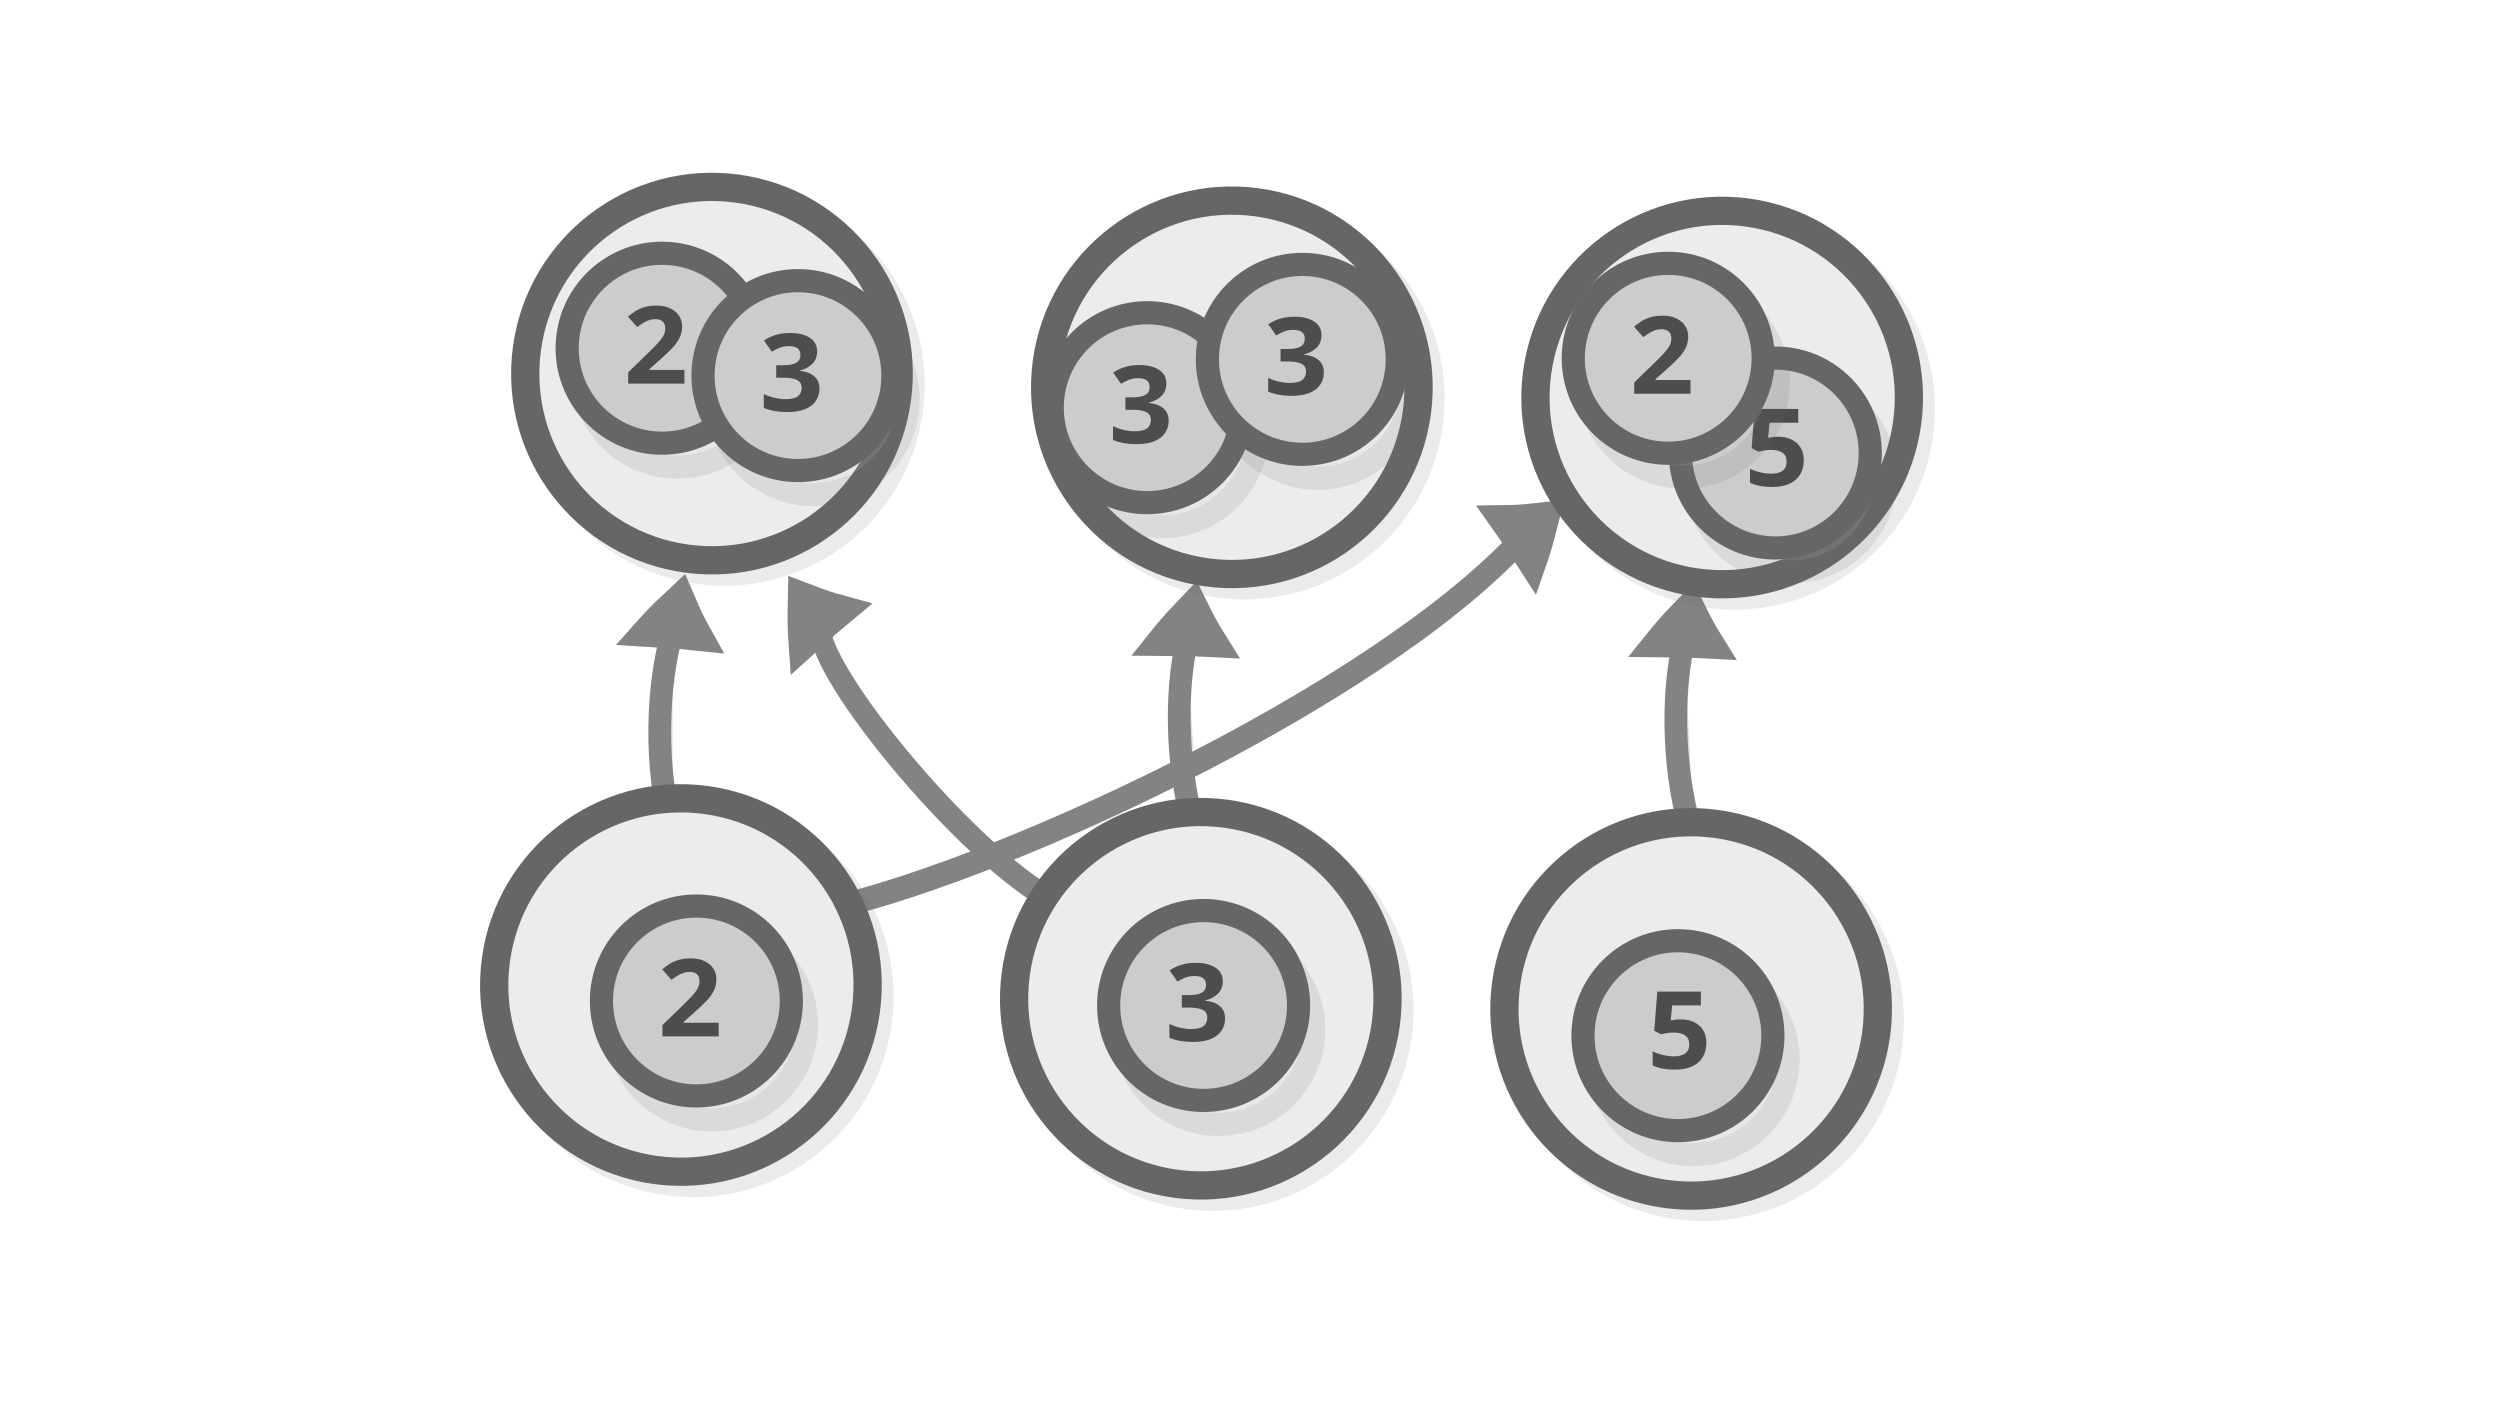
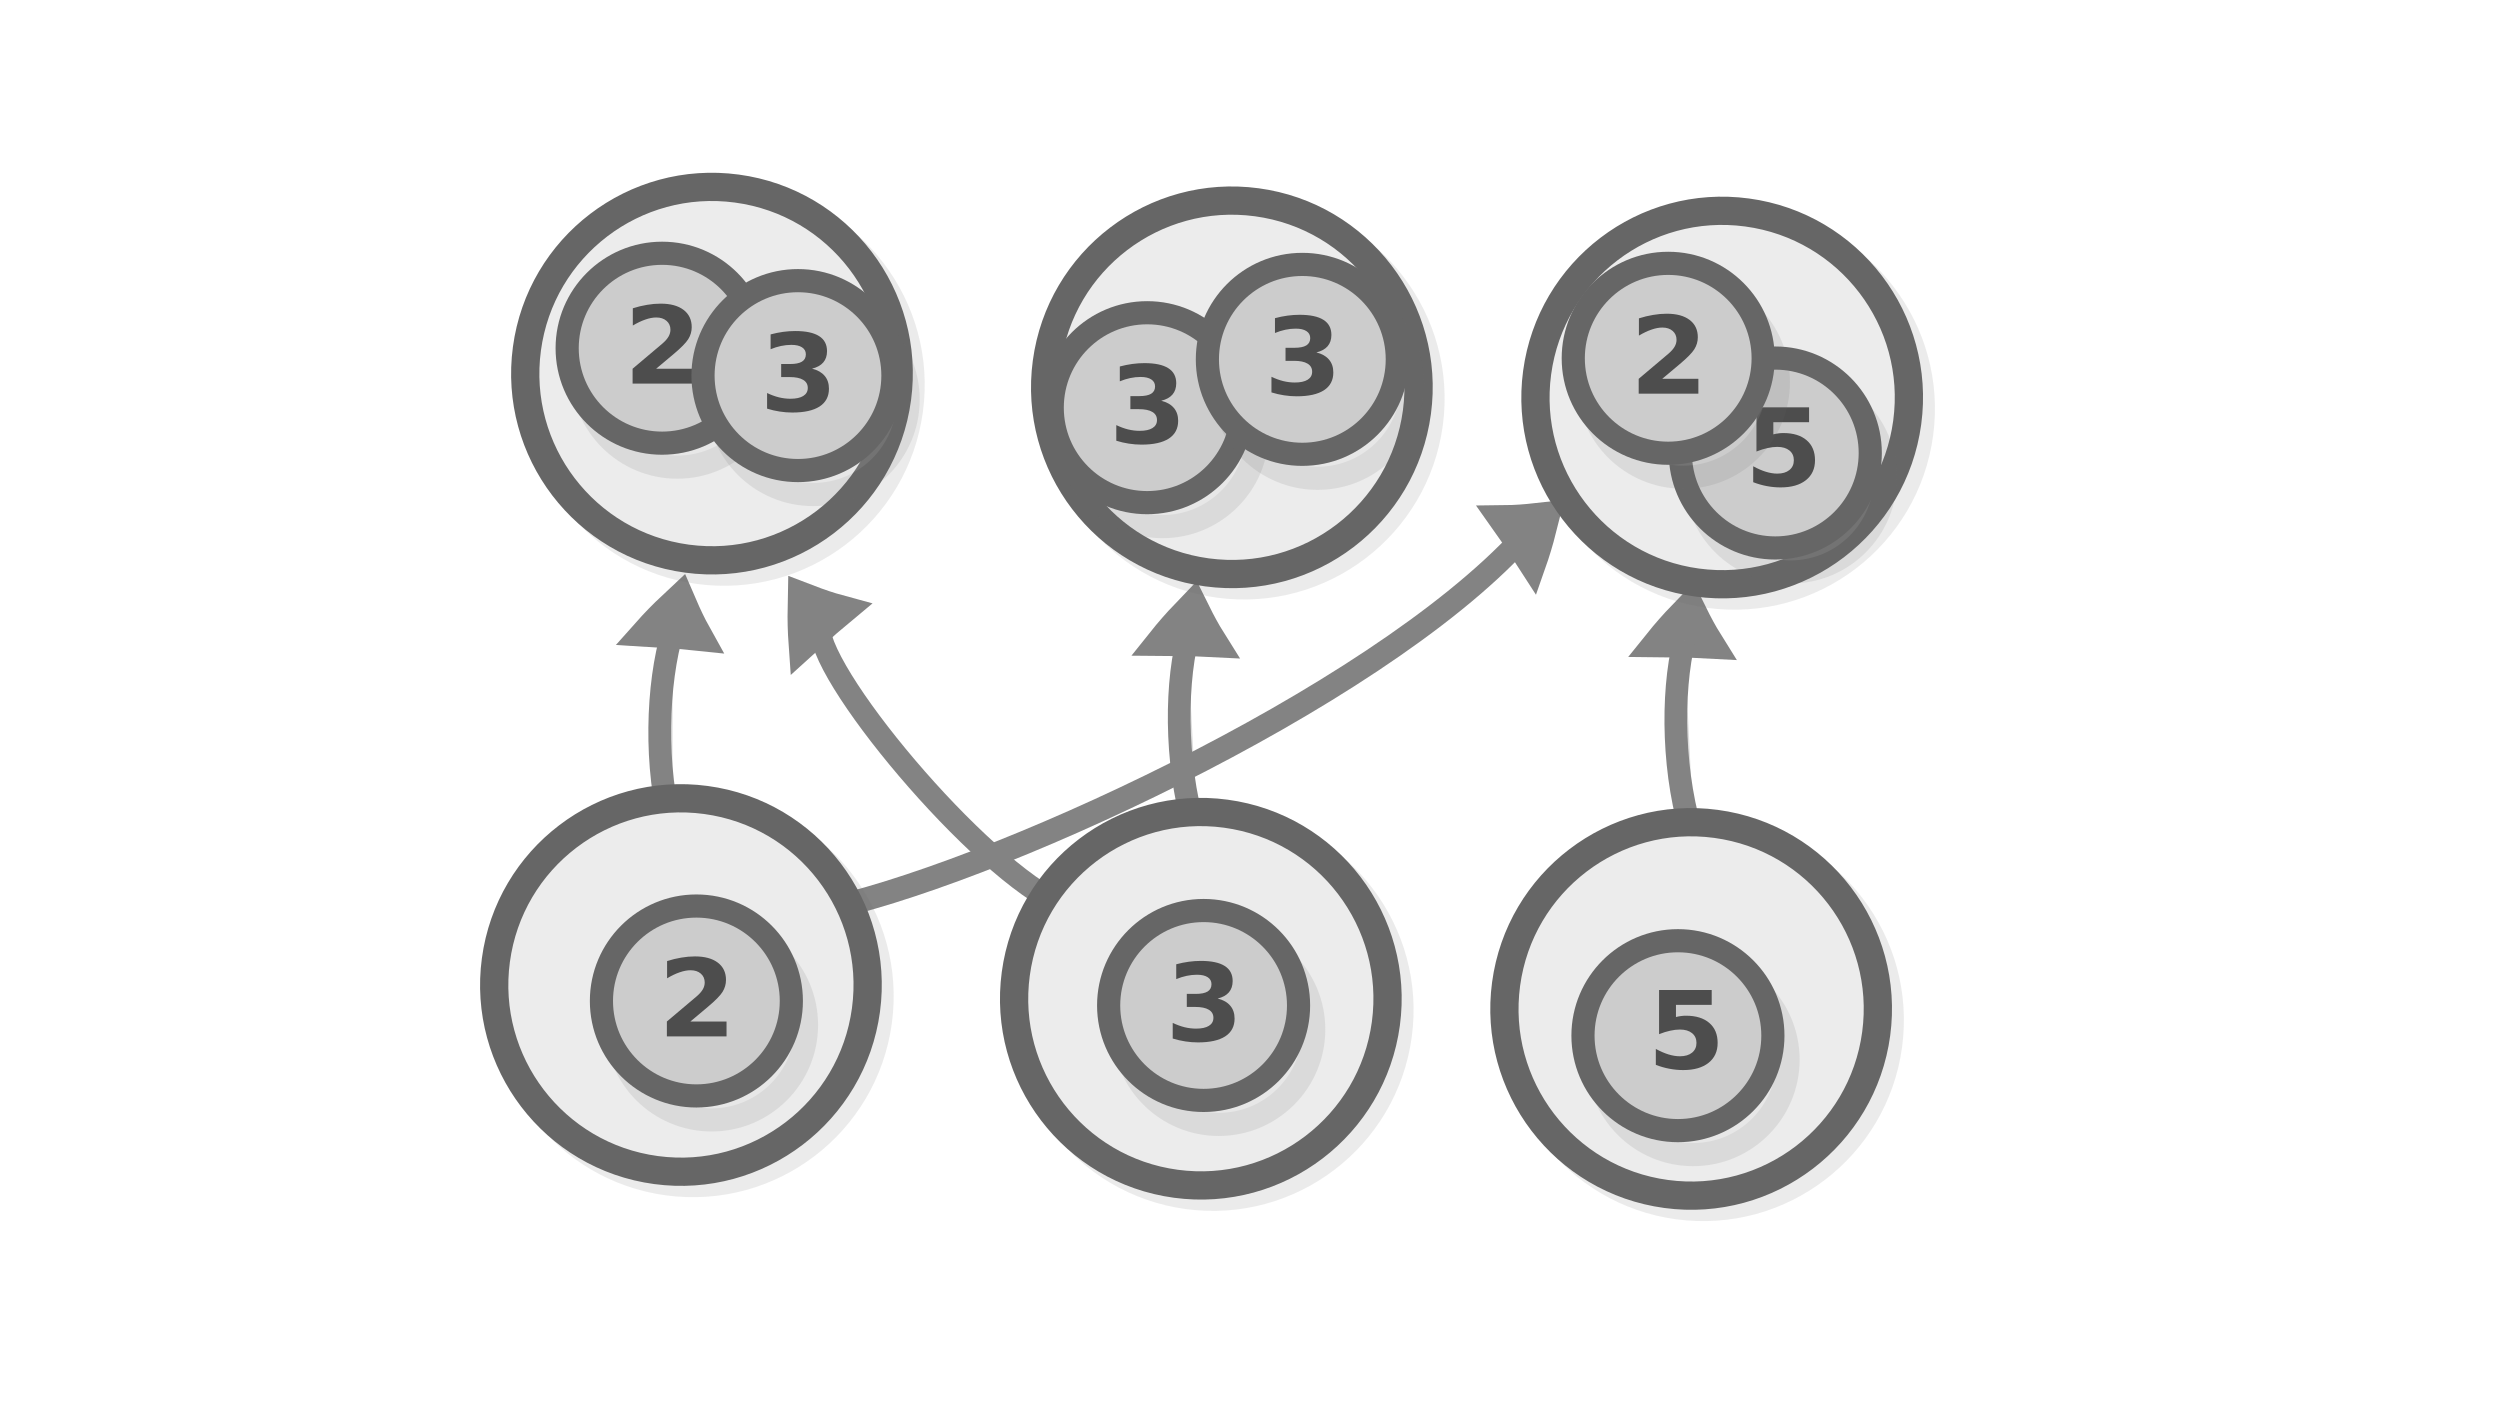
<svg xmlns="http://www.w3.org/2000/svg" viewBox="0 0 595.3 340" version="1.1" id="svg3397" width="595.3" height="340">
  <defs id="defs3401" />
  <g style="display:inline;fill:#dddddd;stroke:#838383;stroke-width:6.389;stroke-miterlimit:10" id="g1482-7-0" transform="matrix(0.01616228,-0.4452748,0.6227858,-0.0088893,15.36988,287.1007)">
    <path style="stroke-width:35.526" id="path1478-7-9" transform="matrix(0.4768,-0.02932,0.03214,0.42867,147.58,197.367)" d="m 315.1,101.79 c 10.682,-4.135 21.77,-7.738 33.127,-11.074 -8.518,-8.139 -17.577,-16.01 -27.178,-23.616 -2.04,12.119 -3.103,21.663 -5.949,34.69 z" />
    <path style="stroke-width:10.649;paint-order:markers fill stroke" id="path1480-1-3" transform="matrix(0.89574,0,0,0.81736,18.384,154.236)" d="m 197.036,89.49 c 39.237,-9.724 89.303,-9.828 120.462,-3.317" />
  </g>
  <g style="display:inline;fill:#dddddd;stroke:#838383;stroke-width:6.389;stroke-miterlimit:10" id="g1482-7-0-7-39" transform="matrix(-0.00741837,-0.4455062,0.6214433,-0.04182639,145.3808,296.405)">
    <path style="stroke-width:35.526" id="path1478-7-9-4-0" transform="matrix(0.4768,-0.02932,0.03214,0.42867,147.58,197.367)" d="m 315.1,101.79 c 10.682,-4.135 21.77,-7.738 33.127,-11.074 -8.518,-8.139 -17.577,-16.01 -27.178,-23.616 -2.04,12.119 -3.103,21.663 -5.949,34.69 z" />
    <path style="stroke-width:10.649;paint-order:markers fill stroke" id="path1480-1-3-3-5" transform="matrix(0.89574,0,0,0.81736,18.384,154.236)" d="m 197.036,89.49 c 39.237,-9.724 89.303,-9.828 120.462,-3.317" />
  </g>
  <g style="display:inline;fill:#dddddd;stroke:#838383;stroke-width:6.389;stroke-miterlimit:10" id="g1482-7-0-5" transform="matrix(-0.00621262,-0.4455247,0.6215542,-0.04014434,263.2962,296.3682)">
    <path style="stroke-width:35.526" id="path1478-7-9-6" transform="matrix(0.4768,-0.02932,0.03214,0.42867,147.58,197.367)" d="m 315.1,101.79 c 10.682,-4.135 21.77,-7.738 33.127,-11.074 -8.518,-8.139 -17.577,-16.01 -27.178,-23.616 -2.04,12.119 -3.103,21.663 -5.949,34.69 z" />
    <path style="stroke-width:10.649;paint-order:markers fill stroke" id="path1480-1-3-1" transform="matrix(0.89574,0,0,0.81736,18.384,154.236)" d="m 197.036,89.49 c 39.237,-9.724 89.303,-9.828 120.462,-3.317" />
  </g>
  <g style="display:inline;fill:#dddddd;stroke:#838383;stroke-width:6.389;stroke-miterlimit:10" id="g1482-7-0-4" transform="matrix(-0.3076037,-0.322352,0.4283043,-0.4522131,192.2854,347.9282)">
    <path style="stroke-width:35.526" id="path1478-7-9-0" transform="matrix(0.4768,-0.02932,0.03214,0.42867,147.58,197.367)" d="m 315.1,101.79 c 10.682,-4.135 21.77,-7.738 33.127,-11.074 -8.518,-8.139 -17.577,-16.01 -27.178,-23.616 -2.04,12.119 -3.103,21.663 -5.949,34.69 z" />
    <path style="fill:none;stroke-width:10.649;paint-order:markers fill stroke" id="path1480-1-3-31" d="M 96.459,77.578 C 147.55,60.645 303.771,69.059 317.498,86.173" transform="matrix(0.89574,0,0,0.81736,18.384,154.236)" />
  </g>
  <g style="display:inline;fill:#dddddd;stroke:#838383;stroke-width:6.389;stroke-miterlimit:10" id="g1482-7-0-2" transform="matrix(0.3807068,-0.2326309,-0.2930355,-0.5406252,186.0465,332.3739)">
    <path style="stroke-width:16.098" id="path1478-7-9-7" d="m 563.464,141.065 c 4.96,-2.086 10.131,-3.955 15.439,-5.718 -4.323,-3.239 -8.895,-6.348 -13.717,-9.327 -0.583,5.255 -0.783,9.377 -1.722,15.045 z" />
    <path style="fill:none;stroke-width:9.112;paint-order:markers fill stroke" id="path1480-1-3-7" d="m 141.332,152.867 c 85.126,-22.211 313.489,-42.569 425.003,-18.914" />
  </g>
  <g id="g2760-9-8-7-4-3" transform="matrix(1.827769,1.827769,-1.827769,1.827769,105.7987,-305.5063)" style="fill:#ececec;stroke-width:2.603;stroke-miterlimit:4;stroke-dasharray:none">
    <g id="g2749-4-6-7-6" style="fill:#ececec;stroke:#666666;stroke-width:2.603;stroke-miterlimit:4;stroke-dasharray:none" transform="rotate(-37.32803,178.2738,-57.17939)">
      <g id="g10519-1" style="fill:#ececec;stroke-width:2.603;stroke-miterlimit:4;stroke-dasharray:none">
-         <circle cx="52.564" cy="85.225" r="17.2" id="circle3369-5-5-8-0" style="opacity:0.13;fill:#ececec;stroke:#666666;stroke-width:2.603;stroke-miterlimit:4;stroke-dasharray:none" />
-         <circle fill="#d71920" stroke="#be1e2d" cx="51.337" cy="84.339" id="circle3383-6-6-4-6" style="fill:#ececec;stroke:#666666;stroke-width:2.603;stroke-miterlimit:4;stroke-dasharray:none" r="17.2" />
+         <path style="opacity:0.13;fill:#ececec;stroke:#666666;stroke-width:2.603;stroke-miterlimit:4;stroke-dasharray:none" d="M 69.764,85.225 A 17.2,17.2 0 0 1 52.564,102.426 17.2,17.2 0 0 1 35.363,85.225 17.2,17.2 0 0 1 52.564,68.025 17.2,17.2 0 0 1 69.764,85.225 Z" id="circle3369-5-5-8-0" />
+         <path style="fill:#ececec;stroke:#666666;stroke-width:2.603;stroke-miterlimit:4;stroke-dasharray:none" d="M 68.538,84.339 A 17.2,17.2 0 0 1 51.337,101.539 17.2,17.2 0 0 1 34.137,84.339 17.2,17.2 0 0 1 51.337,67.138 17.2,17.2 0 0 1 68.538,84.339 Z" id="circle3383-6-6-4-6" />
      </g>
    </g>
  </g>
  <g id="g2760-9-8-7-4-3-6" transform="matrix(1.827769,1.827769,-1.827769,1.827769,229.5973,-302.2415)" style="fill:#ececec;stroke-width:2.603;stroke-miterlimit:4;stroke-dasharray:none">
    <g id="g2749-4-6-7-6-2" style="fill:#ececec;stroke:#666666;stroke-width:2.603;stroke-miterlimit:4;stroke-dasharray:none" transform="rotate(-37.32803,178.2738,-57.17939)">
      <g id="g10519-1-9" style="fill:#ececec;stroke-width:2.603;stroke-miterlimit:4;stroke-dasharray:none">
-         <circle cx="52.564" cy="85.225" r="17.2" id="circle3369-5-5-8-0-1" style="opacity:0.13;fill:#ececec;stroke:#666666;stroke-width:2.603;stroke-miterlimit:4;stroke-dasharray:none" />
-         <circle fill="#d71920" stroke="#be1e2d" cx="51.337" cy="84.339" id="circle3383-6-6-4-6-2" style="fill:#ececec;stroke:#666666;stroke-width:2.603;stroke-miterlimit:4;stroke-dasharray:none" r="17.2" />
+         <path style="opacity:0.13;fill:#ececec;stroke:#666666;stroke-width:2.603;stroke-miterlimit:4;stroke-dasharray:none" d="M 69.764,85.225 A 17.2,17.2 0 0 1 52.564,102.426 17.2,17.2 0 0 1 35.363,85.225 17.2,17.2 0 0 1 52.564,68.025 17.2,17.2 0 0 1 69.764,85.225 Z" id="circle3369-5-5-8-0-1" />
+         <path style="fill:#ececec;stroke:#666666;stroke-width:2.603;stroke-miterlimit:4;stroke-dasharray:none" d="M 68.538,84.339 A 17.2,17.2 0 0 1 51.337,101.539 17.2,17.2 0 0 1 34.137,84.339 17.2,17.2 0 0 1 51.337,67.138 17.2,17.2 0 0 1 68.538,84.339 Z" id="circle3383-6-6-4-6-2" />
      </g>
    </g>
  </g>
  <g id="g2760-9-8-7-4-3-7" transform="matrix(1.827769,1.827769,-1.827769,1.827769,346.3498,-299.8101)" style="fill:#ececec;stroke-width:2.603;stroke-miterlimit:4;stroke-dasharray:none">
    <g id="g2749-4-6-7-6-0" style="fill:#ececec;stroke:#666666;stroke-width:2.603;stroke-miterlimit:4;stroke-dasharray:none" transform="rotate(-37.32803,178.2738,-57.17939)">
      <g id="g10519-1-93" style="fill:#ececec;stroke-width:2.603;stroke-miterlimit:4;stroke-dasharray:none">
-         <circle cx="52.564" cy="85.225" r="17.2" id="circle3369-5-5-8-0-6" style="opacity:0.13;fill:#ececec;stroke:#666666;stroke-width:2.603;stroke-miterlimit:4;stroke-dasharray:none" />
-         <circle fill="#d71920" stroke="#be1e2d" cx="51.337" cy="84.339" id="circle3383-6-6-4-6-0" style="fill:#ececec;stroke:#666666;stroke-width:2.603;stroke-miterlimit:4;stroke-dasharray:none" r="17.2" />
+         <path style="opacity:0.13;fill:#ececec;stroke:#666666;stroke-width:2.603;stroke-miterlimit:4;stroke-dasharray:none" d="M 69.764,85.225 A 17.2,17.2 0 0 1 52.564,102.426 17.2,17.2 0 0 1 35.363,85.225 17.2,17.2 0 0 1 52.564,68.025 17.2,17.2 0 0 1 69.764,85.225 Z" id="circle3369-5-5-8-0-6" />
+         <path style="fill:#ececec;stroke:#666666;stroke-width:2.603;stroke-miterlimit:4;stroke-dasharray:none" d="M 68.538,84.339 A 17.2,17.2 0 0 1 51.337,101.539 17.2,17.2 0 0 1 34.137,84.339 17.2,17.2 0 0 1 51.337,67.138 17.2,17.2 0 0 1 68.538,84.339 Z" id="circle3383-6-6-4-6-0" />
      </g>
    </g>
  </g>
  <g id="g2141" transform="translate(35.12886,32.10051)">
    <g id="g2749-79" style="fill:#cccccc;stroke:#666666" transform="matrix(0.9191108,0,0,0.9191108,317.0789,136.9711)">
-       <circle cx="55.441" cy="90.581" r="24.6" id="circle3369-3" style="opacity:0.13;fill:#cccccc;stroke:#666666;stroke-width:6;stroke-miterlimit:10" />
-       <circle fill="#d71920" stroke="#be1e2d" cx="51.508" cy="84.367" r="24.6" id="circle3383-8" style="fill:#cccccc;stroke:#666666;stroke-width:6;stroke-miterlimit:10" />
+       <path style="opacity:0.13;fill:#cccccc;stroke:#666666;stroke-width:6;stroke-miterlimit:10" d="m 80.041,90.581 a 24.6,24.6 0 0 1 -24.6,24.6 24.6,24.6 0 0 1 -24.6,-24.6 24.6,24.6 0 0 1 24.6,-24.6 24.6,24.6 0 0 1 24.6,24.6 z" id="circle3369-3" />
+       <path style="fill:#cccccc;stroke:#666666;stroke-width:6;stroke-miterlimit:10" d="m 76.108,84.367 a 24.6,24.6 0 0 1 -24.6,24.6 24.6,24.6 0 0 1 -24.6,-24.6 24.6,24.6 0 0 1 24.6,-24.6 24.6,24.6 0 0 1 24.6,24.6 z" id="circle3383-8" />
    </g>
-     <text xml:space="preserve" style="font-style:normal;font-weight:normal;font-size:26.234px;line-height:1.25;font-family:sans-serif;fill:#4d4d4d;fill-opacity:1;stroke:none;stroke-width:0.656" x="349.305" y="227.295" id="text2753-8" transform="scale(1.022284,0.9782017)">
-       <tspan id="tspan2751-4" x="349.305" y="227.295" style="font-style:normal;font-variant:normal;font-weight:bold;font-stretch:normal;font-family:sans-serif;-inkscape-font-specification:'sans-serif Bold';fill:#4d4d4d;stroke-width:0.656">5</tspan>
-     </text>
+     <g aria-label="5" transform="scale(1.022284,0.9782017)" style="font-style:normal;font-weight:normal;font-size:26.234px;line-height:1.25;font-family:sans-serif;fill:#4d4d4d;fill-opacity:1;stroke:none;stroke-width:0.656" id="text2753-8">
+       <path d="m 352.084,208.17 h 12.259 v 3.625 h -8.326 v 2.959 q 0.564,-0.154 1.127,-0.231 0.576,-0.09 1.191,-0.09 3.497,0 5.444,1.755 1.947,1.742 1.947,4.868 0,3.1 -2.126,4.855 -2.114,1.755 -5.88,1.755 -1.627,0 -3.228,-0.32 -1.588,-0.307 -3.164,-0.948 v -3.881 q 1.563,0.897 2.959,1.345 1.409,0.448 2.652,0.448 1.793,0 2.818,-0.871 1.038,-0.884 1.038,-2.383 0,-1.512 -1.038,-2.383 -1.025,-0.871 -2.818,-0.871 -1.063,0 -2.267,0.282 -1.204,0.269 -2.588,0.845 z" style="font-style:normal;font-variant:normal;font-weight:bold;font-stretch:normal;font-family:sans-serif;-inkscape-font-specification:'sans-serif Bold';fill:#4d4d4d;stroke-width:0.656" id="path121014" />
+     </g>
  </g>
  <g id="g2760-9-8-7-4-3-62" transform="matrix(1.827769,1.827769,-1.827769,1.827769,113.1897,-451.0941)" style="fill:#ececec;stroke-width:2.603;stroke-miterlimit:4;stroke-dasharray:none">
    <g id="g2749-4-6-7-6-6" style="fill:#ececec;stroke:#666666;stroke-width:2.603;stroke-miterlimit:4;stroke-dasharray:none" transform="rotate(-37.32803,178.2738,-57.17939)">
      <g id="g10519-1-1" style="fill:#ececec;stroke-width:2.603;stroke-miterlimit:4;stroke-dasharray:none">
-         <circle cx="52.564" cy="85.225" r="17.2" id="circle3369-5-5-8-0-8" style="opacity:0.13;fill:#ececec;stroke:#666666;stroke-width:2.603;stroke-miterlimit:4;stroke-dasharray:none" />
-         <circle fill="#d71920" stroke="#be1e2d" cx="51.337" cy="84.339" id="circle3383-6-6-4-6-7" style="fill:#ececec;stroke:#666666;stroke-width:2.603;stroke-miterlimit:4;stroke-dasharray:none" r="17.2" />
+         <path style="opacity:0.13;fill:#ececec;stroke:#666666;stroke-width:2.603;stroke-miterlimit:4;stroke-dasharray:none" d="M 69.764,85.225 A 17.2,17.2 0 0 1 52.564,102.426 17.2,17.2 0 0 1 35.363,85.225 17.2,17.2 0 0 1 52.564,68.025 17.2,17.2 0 0 1 69.764,85.225 Z" id="circle3369-5-5-8-0-8" />
+         <path style="fill:#ececec;stroke:#666666;stroke-width:2.603;stroke-miterlimit:4;stroke-dasharray:none" d="M 68.538,84.339 A 17.2,17.2 0 0 1 51.337,101.539 17.2,17.2 0 0 1 34.137,84.339 17.2,17.2 0 0 1 51.337,67.138 17.2,17.2 0 0 1 68.538,84.339 Z" id="circle3383-6-6-4-6-7" />
      </g>
    </g>
  </g>
  <g id="g2760-9-8-7-4-3-6-9" transform="matrix(1.827769,1.827769,-1.827769,1.827769,236.9883,-447.8294)" style="fill:#ececec;stroke-width:2.603;stroke-miterlimit:4;stroke-dasharray:none">
    <g id="g2749-4-6-7-6-2-2" style="fill:#ececec;stroke:#666666;stroke-width:2.603;stroke-miterlimit:4;stroke-dasharray:none" transform="rotate(-37.32803,178.2738,-57.17939)">
      <g id="g10519-1-9-0" style="fill:#ececec;stroke-width:2.603;stroke-miterlimit:4;stroke-dasharray:none">
-         <circle cx="52.564" cy="85.225" r="17.2" id="circle3369-5-5-8-0-1-2" style="opacity:0.13;fill:#ececec;stroke:#666666;stroke-width:2.603;stroke-miterlimit:4;stroke-dasharray:none" />
-         <circle fill="#d71920" stroke="#be1e2d" cx="51.337" cy="84.339" id="circle3383-6-6-4-6-2-3" style="fill:#ececec;stroke:#666666;stroke-width:2.603;stroke-miterlimit:4;stroke-dasharray:none" r="17.2" />
+         <path style="opacity:0.13;fill:#ececec;stroke:#666666;stroke-width:2.603;stroke-miterlimit:4;stroke-dasharray:none" d="M 69.764,85.225 A 17.2,17.2 0 0 1 52.564,102.426 17.2,17.2 0 0 1 35.363,85.225 17.2,17.2 0 0 1 52.564,68.025 17.2,17.2 0 0 1 69.764,85.225 Z" id="circle3369-5-5-8-0-1-2" />
+         <path style="fill:#ececec;stroke:#666666;stroke-width:2.603;stroke-miterlimit:4;stroke-dasharray:none" d="M 68.538,84.339 A 17.2,17.2 0 0 1 51.337,101.539 17.2,17.2 0 0 1 34.137,84.339 17.2,17.2 0 0 1 51.337,67.138 17.2,17.2 0 0 1 68.538,84.339 Z" id="circle3383-6-6-4-6-2-3" />
      </g>
    </g>
  </g>
  <g id="g2760-9-8-7-4-3-7-7" transform="matrix(1.827769,1.827769,-1.827769,1.827769,353.7408,-445.3979)" style="fill:#ececec;stroke-width:2.603;stroke-miterlimit:4;stroke-dasharray:none">
    <g id="g2749-4-6-7-6-0-5" style="fill:#ececec;stroke:#666666;stroke-width:2.603;stroke-miterlimit:4;stroke-dasharray:none" transform="rotate(-37.32803,178.2738,-57.17939)">
      <g id="g10519-1-93-9" style="fill:#ececec;stroke-width:2.603;stroke-miterlimit:4;stroke-dasharray:none">
-         <circle cx="52.564" cy="85.225" r="17.2" id="circle3369-5-5-8-0-6-2" style="opacity:0.13;fill:#ececec;stroke:#666666;stroke-width:2.603;stroke-miterlimit:4;stroke-dasharray:none" />
-         <circle fill="#d71920" stroke="#be1e2d" cx="51.337" cy="84.339" id="circle3383-6-6-4-6-0-2" style="fill:#ececec;stroke:#666666;stroke-width:2.603;stroke-miterlimit:4;stroke-dasharray:none" r="17.2" />
+         <path style="opacity:0.13;fill:#ececec;stroke:#666666;stroke-width:2.603;stroke-miterlimit:4;stroke-dasharray:none" d="M 69.764,85.225 A 17.2,17.2 0 0 1 52.564,102.426 17.2,17.2 0 0 1 35.363,85.225 17.2,17.2 0 0 1 52.564,68.025 17.2,17.2 0 0 1 69.764,85.225 Z" id="circle3369-5-5-8-0-6-2" />
+         <path style="fill:#ececec;stroke:#666666;stroke-width:2.603;stroke-miterlimit:4;stroke-dasharray:none" d="M 68.538,84.339 A 17.2,17.2 0 0 1 51.337,101.539 17.2,17.2 0 0 1 34.137,84.339 17.2,17.2 0 0 1 51.337,67.138 17.2,17.2 0 0 1 68.538,84.339 Z" id="circle3383-6-6-4-6-0-2" />
      </g>
    </g>
  </g>
  <g id="g2760-9" transform="matrix(0.9191108,0,0,0.9191108,118.2198,160.5466)">
    <g id="g2749-4" style="fill:#cccccc;stroke:#666666" transform="translate(0.2855145,0.2881514)">
-       <circle cx="55.441" cy="90.581" r="24.6" id="circle3369-5" style="opacity:0.13;fill:#cccccc;stroke:#666666;stroke-width:6;stroke-miterlimit:10" />
-       <circle fill="#d71920" stroke="#be1e2d" cx="51.508" cy="84.367" r="24.6" id="circle3383-6" style="fill:#cccccc;stroke:#666666;stroke-width:6;stroke-miterlimit:10" />
+       <path style="opacity:0.13;fill:#cccccc;stroke:#666666;stroke-width:6;stroke-miterlimit:10" d="m 80.041,90.581 a 24.6,24.6 0 0 1 -24.6,24.6 24.6,24.6 0 0 1 -24.6,-24.6 24.6,24.6 0 0 1 24.6,-24.6 24.6,24.6 0 0 1 24.6,24.6 z" id="circle3369-5" />
+       <path style="fill:#cccccc;stroke:#666666;stroke-width:6;stroke-miterlimit:10" d="m 76.108,84.367 a 24.6,24.6 0 0 1 -24.6,24.6 24.6,24.6 0 0 1 -24.6,-24.6 24.6,24.6 0 0 1 24.6,-24.6 24.6,24.6 0 0 1 24.6,24.6 z" id="circle3383-6" />
    </g>
-     <text xml:space="preserve" style="font-style:normal;font-weight:normal;font-size:28.543px;line-height:1.25;font-family:sans-serif;fill:#4d4d4d;fill-opacity:1;stroke:none;stroke-width:0.714" x="40.927" y="95.921" id="text2753-2" transform="scale(1.022284,0.9782017)">
-       <tspan id="tspan2751-5" x="40.927" y="95.921" style="font-style:normal;font-variant:normal;font-weight:bold;font-stretch:normal;font-family:sans-serif;-inkscape-font-specification:'sans-serif Bold';fill:#4d4d4d;stroke-width:0.714">2</tspan>
-     </text>
+     <g aria-label="2" transform="scale(1.022284,0.9782017)" style="font-style:normal;font-weight:normal;font-size:28.543px;line-height:1.25;font-family:sans-serif;fill:#4d4d4d;fill-opacity:1;stroke:none;stroke-width:0.714" id="text2753-2">
+       <path d="m 49.15,91.976 h 9.157 v 3.944 H 43.185 v -3.944 l 7.596,-6.704 q 1.017,-0.92 1.505,-1.798 0.488,-0.878 0.488,-1.826 0,-1.463 -0.99,-2.355 -0.976,-0.892 -2.606,-0.892 -1.254,0 -2.746,0.544 -1.491,0.53 -3.192,1.589 v -4.571 q 1.812,-0.599 3.582,-0.906 1.77,-0.321 3.47,-0.321 3.735,0 5.798,1.645 2.077,1.645 2.077,4.585 0,1.7 -0.878,3.178 -0.878,1.463 -3.693,3.93 z" style="font-style:normal;font-variant:normal;font-weight:bold;font-stretch:normal;font-family:sans-serif;-inkscape-font-specification:'sans-serif Bold';fill:#4d4d4d;stroke-width:0.714" id="path121025" />
+     </g>
  </g>
  <g id="g2760-91" transform="matrix(0.9191108,0,-2.1217656e-8,0.9191108,238.9979,161.6163)" style="fill:#dddddd;stroke:#838383;stroke-width:6.389;stroke-miterlimit:10">
    <g id="g2749-7" style="fill:#cccccc;stroke:#666666" transform="translate(0.2855145,0.2881514)">
-       <circle cx="55.441" cy="90.581" r="24.6" id="circle3369-7" style="opacity:0.13;fill:#cccccc;stroke:#666666;stroke-width:6;stroke-miterlimit:10" />
-       <circle fill="#d71920" stroke="#be1e2d" cx="51.508" cy="84.367" r="24.6" id="circle3383-4" style="fill:#cccccc;stroke:#666666;stroke-width:6;stroke-miterlimit:10" />
+       <path style="opacity:0.13;fill:#cccccc;stroke:#666666;stroke-width:6;stroke-miterlimit:10" d="m 80.041,90.581 a 24.6,24.6 0 0 1 -24.6,24.6 24.6,24.6 0 0 1 -24.6,-24.6 24.6,24.6 0 0 1 24.6,-24.6 24.6,24.6 0 0 1 24.6,24.6 z" id="circle3369-7" />
+       <path style="fill:#cccccc;stroke:#666666;stroke-width:6;stroke-miterlimit:10" d="m 76.108,84.367 a 24.6,24.6 0 0 1 -24.6,24.6 24.6,24.6 0 0 1 -24.6,-24.6 24.6,24.6 0 0 1 24.6,-24.6 24.6,24.6 0 0 1 24.6,24.6 z" id="circle3383-4" />
    </g>
-     <text xml:space="preserve" style="font-style:normal;font-weight:normal;font-size:28.543px;line-height:1.25;font-family:sans-serif;fill:#4d4d4d;fill-opacity:1;stroke:none;stroke-width:0.714" x="40.927" y="95.921" id="text2753-1" transform="scale(1.022284,0.9782017)">
-       <tspan id="tspan2751-1" x="40.927" y="95.921" style="font-style:normal;font-variant:normal;font-weight:bold;font-stretch:normal;font-family:sans-serif;-inkscape-font-specification:'sans-serif Bold';fill:#4d4d4d;stroke-width:0.714">3</tspan>
-     </text>
+     <g aria-label="3" transform="scale(1.022284,0.9782017)" style="font-style:normal;font-weight:normal;font-size:28.543px;line-height:1.25;font-family:sans-serif;fill:#4d4d4d;fill-opacity:1;stroke:none;stroke-width:0.714" id="text2753-1">
+       <path d="m 54.223,84.701 q 2.104,0.544 3.192,1.895 1.101,1.338 1.101,3.415 0,3.094 -2.369,4.711 -2.369,1.603 -6.913,1.603 -1.603,0 -3.219,-0.265 -1.603,-0.251 -3.178,-0.767 v -4.139 q 1.505,0.753 2.983,1.143 1.491,0.376 2.927,0.376 2.132,0 3.261,-0.739 1.143,-0.739 1.143,-2.118 0,-1.422 -1.171,-2.146 -1.157,-0.739 -3.429,-0.739 h -2.146 v -3.456 h 2.258 q 2.021,0 3.01,-0.627 0.99,-0.641 0.99,-1.937 0,-1.199 -0.962,-1.854 -0.962,-0.655 -2.718,-0.655 -1.296,0 -2.62,0.293 -1.324,0.293 -2.634,0.864 v -3.93 q 1.589,-0.446 3.15,-0.669 1.561,-0.223 3.066,-0.223 4.056,0 6.063,1.338 2.021,1.324 2.021,4 0,1.826 -0.962,2.996 -0.962,1.157 -2.843,1.631 z" style="font-style:normal;font-variant:normal;font-weight:bold;font-stretch:normal;font-family:sans-serif;-inkscape-font-specification:'sans-serif Bold';fill:#4d4d4d;stroke-width:0.714" id="path121030" />
+     </g>
  </g>
  <g id="g2760-9-1" transform="matrix(0.9191108,0,0,0.9191108,110.058,5.109581)">
    <g id="g2749-4-4" style="fill:#cccccc;stroke:#666666" transform="translate(0.2855145,0.2881514)">
-       <circle cx="55.441" cy="90.581" r="24.6" id="circle3369-5-9" style="opacity:0.13;fill:#cccccc;stroke:#666666;stroke-width:6;stroke-miterlimit:10" />
-       <circle fill="#d71920" stroke="#be1e2d" cx="51.508" cy="84.367" r="24.6" id="circle3383-6-5" style="fill:#cccccc;stroke:#666666;stroke-width:6;stroke-miterlimit:10" />
+       <path style="opacity:0.13;fill:#cccccc;stroke:#666666;stroke-width:6;stroke-miterlimit:10" d="m 80.041,90.581 a 24.6,24.6 0 0 1 -24.6,24.6 24.6,24.6 0 0 1 -24.6,-24.6 24.6,24.6 0 0 1 24.6,-24.6 24.6,24.6 0 0 1 24.6,24.6 z" id="circle3369-5-9" />
+       <path style="fill:#cccccc;stroke:#666666;stroke-width:6;stroke-miterlimit:10" d="m 76.108,84.367 a 24.6,24.6 0 0 1 -24.6,24.6 24.6,24.6 0 0 1 -24.6,-24.6 24.6,24.6 0 0 1 24.6,-24.6 24.6,24.6 0 0 1 24.6,24.6 z" id="circle3383-6-5" />
    </g>
-     <text xml:space="preserve" style="font-style:normal;font-weight:normal;font-size:28.543px;line-height:1.25;font-family:sans-serif;fill:#4d4d4d;fill-opacity:1;stroke:none;stroke-width:0.714" x="40.927" y="95.921" id="text2753-2-4" transform="scale(1.022284,0.9782017)">
-       <tspan id="tspan2751-5-4" x="40.927" y="95.921" style="font-style:normal;font-variant:normal;font-weight:bold;font-stretch:normal;font-family:sans-serif;-inkscape-font-specification:'sans-serif Bold';fill:#4d4d4d;stroke-width:0.714">2</tspan>
-     </text>
+     <g aria-label="2" transform="scale(1.022284,0.9782017)" style="font-style:normal;font-weight:normal;font-size:28.543px;line-height:1.25;font-family:sans-serif;fill:#4d4d4d;fill-opacity:1;stroke:none;stroke-width:0.714" id="text2753-2-4">
+       <path d="m 49.15,91.976 h 9.157 v 3.944 H 43.185 v -3.944 l 7.596,-6.704 q 1.017,-0.92 1.505,-1.798 0.488,-0.878 0.488,-1.826 0,-1.463 -0.99,-2.355 -0.976,-0.892 -2.606,-0.892 -1.254,0 -2.746,0.544 -1.491,0.53 -3.192,1.589 v -4.571 q 1.812,-0.599 3.582,-0.906 1.77,-0.321 3.47,-0.321 3.735,0 5.798,1.645 2.077,1.645 2.077,4.585 0,1.7 -0.878,3.178 -0.878,1.463 -3.693,3.93 z" style="font-style:normal;font-variant:normal;font-weight:bold;font-stretch:normal;font-family:sans-serif;-inkscape-font-specification:'sans-serif Bold';fill:#4d4d4d;stroke-width:0.714" id="path121035" />
+     </g>
  </g>
  <g id="g2760-91-7" transform="matrix(0.9191108,0,-2.1217656e-8,0.9191108,142.4083,11.6303)" style="fill:#dddddd;stroke:#838383;stroke-width:6.389;stroke-miterlimit:10">
    <g id="g2749-7-1" style="fill:#cccccc;stroke:#666666" transform="translate(0.2855145,0.2881514)">
-       <circle cx="55.441" cy="90.581" r="24.6" id="circle3369-7-7" style="opacity:0.13;fill:#cccccc;stroke:#666666;stroke-width:6;stroke-miterlimit:10" />
-       <circle fill="#d71920" stroke="#be1e2d" cx="51.508" cy="84.367" r="24.6" id="circle3383-4-9" style="fill:#cccccc;stroke:#666666;stroke-width:6;stroke-miterlimit:10" />
+       <path style="opacity:0.13;fill:#cccccc;stroke:#666666;stroke-width:6;stroke-miterlimit:10" d="m 80.041,90.581 a 24.6,24.6 0 0 1 -24.6,24.6 24.6,24.6 0 0 1 -24.6,-24.6 24.6,24.6 0 0 1 24.6,-24.6 24.6,24.6 0 0 1 24.6,24.6 z" id="circle3369-7-7" />
+       <path style="fill:#cccccc;stroke:#666666;stroke-width:6;stroke-miterlimit:10" d="m 76.108,84.367 a 24.6,24.6 0 0 1 -24.6,24.6 24.6,24.6 0 0 1 -24.6,-24.6 24.6,24.6 0 0 1 24.6,-24.6 24.6,24.6 0 0 1 24.6,24.6 z" id="circle3383-4-9" />
    </g>
-     <text xml:space="preserve" style="font-style:normal;font-weight:normal;font-size:28.543px;line-height:1.25;font-family:sans-serif;fill:#4d4d4d;fill-opacity:1;stroke:none;stroke-width:0.714" x="40.927" y="95.921" id="text2753-1-4" transform="scale(1.022284,0.9782017)">
-       <tspan id="tspan2751-1-9" x="40.927" y="95.921" style="font-style:normal;font-variant:normal;font-weight:bold;font-stretch:normal;font-family:sans-serif;-inkscape-font-specification:'sans-serif Bold';fill:#4d4d4d;stroke-width:0.714">3</tspan>
-     </text>
+     <g aria-label="3" transform="scale(1.022284,0.9782017)" style="font-style:normal;font-weight:normal;font-size:28.543px;line-height:1.25;font-family:sans-serif;fill:#4d4d4d;fill-opacity:1;stroke:none;stroke-width:0.714" id="text2753-1-4">
+       <path d="m 54.223,84.701 q 2.104,0.544 3.192,1.895 1.101,1.338 1.101,3.415 0,3.094 -2.369,4.711 -2.369,1.603 -6.913,1.603 -1.603,0 -3.219,-0.265 -1.603,-0.251 -3.178,-0.767 v -4.139 q 1.505,0.753 2.983,1.143 1.491,0.376 2.927,0.376 2.132,0 3.261,-0.739 1.143,-0.739 1.143,-2.118 0,-1.422 -1.171,-2.146 -1.157,-0.739 -3.429,-0.739 h -2.146 v -3.456 h 2.258 q 2.021,0 3.01,-0.627 0.99,-0.641 0.99,-1.937 0,-1.199 -0.962,-1.854 -0.962,-0.655 -2.718,-0.655 -1.296,0 -2.62,0.293 -1.324,0.293 -2.634,0.864 v -3.93 q 1.589,-0.446 3.15,-0.669 1.561,-0.223 3.066,-0.223 4.056,0 6.063,1.338 2.021,1.324 2.021,4 0,1.826 -0.962,2.996 -0.962,1.157 -2.843,1.631 z" style="font-style:normal;font-variant:normal;font-weight:bold;font-stretch:normal;font-family:sans-serif;-inkscape-font-specification:'sans-serif Bold';fill:#4d4d4d;stroke-width:0.714" id="path121040" />
+     </g>
  </g>
  <g id="g2141-3" transform="translate(58.31553,-106.6418)">
    <g id="g2749-79-6" style="fill:#cccccc;stroke:#666666" transform="matrix(0.9191108,0,0,0.9191108,317.0789,136.9711)">
-       <circle cx="55.441" cy="90.581" r="24.6" id="circle3369-3-4" style="opacity:0.13;fill:#cccccc;stroke:#666666;stroke-width:6;stroke-miterlimit:10" />
-       <circle fill="#d71920" stroke="#be1e2d" cx="51.508" cy="84.367" r="24.6" id="circle3383-8-9" style="fill:#cccccc;stroke:#666666;stroke-width:6;stroke-miterlimit:10" />
+       <path style="opacity:0.13;fill:#cccccc;stroke:#666666;stroke-width:6;stroke-miterlimit:10" d="m 80.041,90.581 a 24.6,24.6 0 0 1 -24.6,24.6 24.6,24.6 0 0 1 -24.6,-24.6 24.6,24.6 0 0 1 24.6,-24.6 24.6,24.6 0 0 1 24.6,24.6 z" id="circle3369-3-4" />
+       <path style="fill:#cccccc;stroke:#666666;stroke-width:6;stroke-miterlimit:10" d="m 76.108,84.367 a 24.6,24.6 0 0 1 -24.6,24.6 24.6,24.6 0 0 1 -24.6,-24.6 24.6,24.6 0 0 1 24.6,-24.6 24.6,24.6 0 0 1 24.6,24.6 z" id="circle3383-8-9" />
    </g>
-     <text xml:space="preserve" style="font-style:normal;font-weight:normal;font-size:26.234px;line-height:1.25;font-family:sans-serif;fill:#4d4d4d;fill-opacity:1;stroke:none;stroke-width:0.656" x="349.305" y="227.295" id="text2753-8-1" transform="scale(1.022284,0.9782017)">
-       <tspan id="tspan2751-4-8" x="349.305" y="227.295" style="font-style:normal;font-variant:normal;font-weight:bold;font-stretch:normal;font-family:sans-serif;-inkscape-font-specification:'sans-serif Bold';fill:#4d4d4d;stroke-width:0.656">5</tspan>
-     </text>
+     <g aria-label="5" transform="scale(1.022284,0.9782017)" style="font-style:normal;font-weight:normal;font-size:26.234px;line-height:1.25;font-family:sans-serif;fill:#4d4d4d;fill-opacity:1;stroke:none;stroke-width:0.656" id="text2753-8-1">
+       <path d="m 352.084,208.17 h 12.259 v 3.625 h -8.326 v 2.959 q 0.564,-0.154 1.127,-0.231 0.576,-0.09 1.191,-0.09 3.497,0 5.444,1.755 1.947,1.742 1.947,4.868 0,3.1 -2.126,4.855 -2.114,1.755 -5.88,1.755 -1.627,0 -3.228,-0.32 -1.588,-0.307 -3.164,-0.948 v -3.881 q 1.563,0.897 2.959,1.345 1.409,0.448 2.652,0.448 1.793,0 2.818,-0.871 1.038,-0.884 1.038,-2.383 0,-1.512 -1.038,-2.383 -1.025,-0.871 -2.818,-0.871 -1.063,0 -2.267,0.282 -1.204,0.269 -2.588,0.845 z" style="font-style:normal;font-variant:normal;font-weight:bold;font-stretch:normal;font-family:sans-serif;-inkscape-font-specification:'sans-serif Bold';fill:#4d4d4d;stroke-width:0.656" id="path121045" />
+     </g>
  </g>
  <g id="g2760-9-9" transform="matrix(0.9191108,0,0,0.9191108,349.6306,7.507931)">
    <g id="g2749-4-0" style="fill:#cccccc;stroke:#666666" transform="translate(0.2855145,0.2881514)">
-       <circle cx="55.441" cy="90.581" r="24.6" id="circle3369-5-1" style="opacity:0.13;fill:#cccccc;stroke:#666666;stroke-width:6;stroke-miterlimit:10" />
-       <circle fill="#d71920" stroke="#be1e2d" cx="51.508" cy="84.367" r="24.6" id="circle3383-6-4" style="fill:#cccccc;stroke:#666666;stroke-width:6;stroke-miterlimit:10" />
+       <path style="opacity:0.13;fill:#cccccc;stroke:#666666;stroke-width:6;stroke-miterlimit:10" d="m 80.041,90.581 a 24.6,24.6 0 0 1 -24.6,24.6 24.6,24.6 0 0 1 -24.6,-24.6 24.6,24.6 0 0 1 24.6,-24.6 24.6,24.6 0 0 1 24.6,24.6 z" id="circle3369-5-1" />
+       <path style="fill:#cccccc;stroke:#666666;stroke-width:6;stroke-miterlimit:10" d="m 76.108,84.367 a 24.6,24.6 0 0 1 -24.6,24.6 24.6,24.6 0 0 1 -24.6,-24.6 24.6,24.6 0 0 1 24.6,-24.6 24.6,24.6 0 0 1 24.6,24.6 z" id="circle3383-6-4" />
    </g>
-     <text xml:space="preserve" style="font-style:normal;font-weight:normal;font-size:28.543px;line-height:1.25;font-family:sans-serif;fill:#4d4d4d;fill-opacity:1;stroke:none;stroke-width:0.714" x="40.927" y="95.921" id="text2753-2-3" transform="scale(1.022284,0.9782017)">
-       <tspan id="tspan2751-5-45" x="40.927" y="95.921" style="font-style:normal;font-variant:normal;font-weight:bold;font-stretch:normal;font-family:sans-serif;-inkscape-font-specification:'sans-serif Bold';fill:#4d4d4d;stroke-width:0.714">2</tspan>
-     </text>
+     <g aria-label="2" transform="scale(1.022284,0.9782017)" style="font-style:normal;font-weight:normal;font-size:28.543px;line-height:1.25;font-family:sans-serif;fill:#4d4d4d;fill-opacity:1;stroke:none;stroke-width:0.714" id="text2753-2-3">
+       <path d="m 49.15,91.976 h 9.157 v 3.944 H 43.185 v -3.944 l 7.596,-6.704 q 1.017,-0.92 1.505,-1.798 0.488,-0.878 0.488,-1.826 0,-1.463 -0.99,-2.355 -0.976,-0.892 -2.606,-0.892 -1.254,0 -2.746,0.544 -1.491,0.53 -3.192,1.589 v -4.571 q 1.812,-0.599 3.582,-0.906 1.77,-0.321 3.47,-0.321 3.735,0 5.798,1.645 2.077,1.645 2.077,4.585 0,1.7 -0.878,3.178 -0.878,1.463 -3.693,3.93 z" style="font-style:normal;font-variant:normal;font-weight:bold;font-stretch:normal;font-family:sans-serif;-inkscape-font-specification:'sans-serif Bold';fill:#4d4d4d;stroke-width:0.714" id="path121050" />
+     </g>
  </g>
  <g id="g2760-91-9" transform="matrix(0.9191108,0,-2.1217656e-8,0.9191108,225.5631,19.272)" style="fill:#dddddd;stroke:#838383;stroke-width:6.389;stroke-miterlimit:10">
    <g id="g2749-7-7" style="fill:#cccccc;stroke:#666666" transform="translate(0.2855145,0.2881514)">
-       <circle cx="55.441" cy="90.581" r="24.6" id="circle3369-7-2" style="opacity:0.13;fill:#cccccc;stroke:#666666;stroke-width:6;stroke-miterlimit:10" />
-       <circle fill="#d71920" stroke="#be1e2d" cx="51.508" cy="84.367" r="24.6" id="circle3383-4-97" style="fill:#cccccc;stroke:#666666;stroke-width:6;stroke-miterlimit:10" />
+       <path style="opacity:0.13;fill:#cccccc;stroke:#666666;stroke-width:6;stroke-miterlimit:10" d="m 80.041,90.581 a 24.6,24.6 0 0 1 -24.6,24.6 24.6,24.6 0 0 1 -24.6,-24.6 24.6,24.6 0 0 1 24.6,-24.6 24.6,24.6 0 0 1 24.6,24.6 z" id="circle3369-7-2" />
+       <path style="fill:#cccccc;stroke:#666666;stroke-width:6;stroke-miterlimit:10" d="m 76.108,84.367 a 24.6,24.6 0 0 1 -24.6,24.6 24.6,24.6 0 0 1 -24.6,-24.6 24.6,24.6 0 0 1 24.6,-24.6 24.6,24.6 0 0 1 24.6,24.6 z" id="circle3383-4-97" />
    </g>
-     <text xml:space="preserve" style="font-style:normal;font-weight:normal;font-size:28.543px;line-height:1.25;font-family:sans-serif;fill:#4d4d4d;fill-opacity:1;stroke:none;stroke-width:0.714" x="40.927" y="95.921" id="text2753-1-6" transform="scale(1.022284,0.9782017)">
-       <tspan id="tspan2751-1-3" x="40.927" y="95.921" style="font-style:normal;font-variant:normal;font-weight:bold;font-stretch:normal;font-family:sans-serif;-inkscape-font-specification:'sans-serif Bold';fill:#4d4d4d;stroke-width:0.714">3</tspan>
-     </text>
+     <g aria-label="3" transform="scale(1.022284,0.9782017)" style="font-style:normal;font-weight:normal;font-size:28.543px;line-height:1.25;font-family:sans-serif;fill:#4d4d4d;fill-opacity:1;stroke:none;stroke-width:0.714" id="text2753-1-6">
+       <path d="m 54.223,84.701 q 2.104,0.544 3.192,1.895 1.101,1.338 1.101,3.415 0,3.094 -2.369,4.711 -2.369,1.603 -6.913,1.603 -1.603,0 -3.219,-0.265 -1.603,-0.251 -3.178,-0.767 v -4.139 q 1.505,0.753 2.983,1.143 1.491,0.376 2.927,0.376 2.132,0 3.261,-0.739 1.143,-0.739 1.143,-2.118 0,-1.422 -1.171,-2.146 -1.157,-0.739 -3.429,-0.739 h -2.146 v -3.456 h 2.258 q 2.021,0 3.01,-0.627 0.99,-0.641 0.99,-1.937 0,-1.199 -0.962,-1.854 -0.962,-0.655 -2.718,-0.655 -1.296,0 -2.62,0.293 -1.324,0.293 -2.634,0.864 v -3.93 q 1.589,-0.446 3.15,-0.669 1.561,-0.223 3.066,-0.223 4.056,0 6.063,1.338 2.021,1.324 2.021,4 0,1.826 -0.962,2.996 -0.962,1.157 -2.843,1.631 z" style="font-style:normal;font-variant:normal;font-weight:bold;font-stretch:normal;font-family:sans-serif;-inkscape-font-specification:'sans-serif Bold';fill:#4d4d4d;stroke-width:0.714" id="path121055" />
+     </g>
  </g>
  <g id="g2760-91-9-0" transform="matrix(0.9191108,0,-2.1217656e-8,0.9191108,262.5089,7.764268)" style="fill:#dddddd;stroke:#838383;stroke-width:6.389;stroke-miterlimit:10">
    <g id="g2749-7-7-9" style="fill:#cccccc;stroke:#666666" transform="translate(0.2855145,0.2881514)">
-       <circle cx="55.441" cy="90.581" r="24.6" id="circle3369-7-2-7" style="opacity:0.13;fill:#cccccc;stroke:#666666;stroke-width:6;stroke-miterlimit:10" />
-       <circle fill="#d71920" stroke="#be1e2d" cx="51.508" cy="84.367" r="24.6" id="circle3383-4-97-4" style="fill:#cccccc;stroke:#666666;stroke-width:6;stroke-miterlimit:10" />
+       <path style="opacity:0.13;fill:#cccccc;stroke:#666666;stroke-width:6;stroke-miterlimit:10" d="m 80.041,90.581 a 24.6,24.6 0 0 1 -24.6,24.6 24.6,24.6 0 0 1 -24.6,-24.6 24.6,24.6 0 0 1 24.6,-24.6 24.6,24.6 0 0 1 24.6,24.6 z" id="circle3369-7-2-7" />
+       <path style="fill:#cccccc;stroke:#666666;stroke-width:6;stroke-miterlimit:10" d="m 76.108,84.367 a 24.6,24.6 0 0 1 -24.6,24.6 24.6,24.6 0 0 1 -24.6,-24.6 24.6,24.6 0 0 1 24.6,-24.6 24.6,24.6 0 0 1 24.6,24.6 z" id="circle3383-4-97-4" />
    </g>
-     <text xml:space="preserve" style="font-style:normal;font-weight:normal;font-size:28.543px;line-height:1.25;font-family:sans-serif;fill:#4d4d4d;fill-opacity:1;stroke:none;stroke-width:0.714" x="40.927" y="95.921" id="text2753-1-6-7" transform="scale(1.022284,0.9782017)">
-       <tspan id="tspan2751-1-3-9" x="40.927" y="95.921" style="font-style:normal;font-variant:normal;font-weight:bold;font-stretch:normal;font-family:sans-serif;-inkscape-font-specification:'sans-serif Bold';fill:#4d4d4d;stroke-width:0.714">3</tspan>
-     </text>
+     <g aria-label="3" transform="scale(1.022284,0.9782017)" style="font-style:normal;font-weight:normal;font-size:28.543px;line-height:1.25;font-family:sans-serif;fill:#4d4d4d;fill-opacity:1;stroke:none;stroke-width:0.714" id="text2753-1-6-7">
+       <path d="m 54.223,84.701 q 2.104,0.544 3.192,1.895 1.101,1.338 1.101,3.415 0,3.094 -2.369,4.711 -2.369,1.603 -6.913,1.603 -1.603,0 -3.219,-0.265 -1.603,-0.251 -3.178,-0.767 v -4.139 q 1.505,0.753 2.983,1.143 1.491,0.376 2.927,0.376 2.132,0 3.261,-0.739 1.143,-0.739 1.143,-2.118 0,-1.422 -1.171,-2.146 -1.157,-0.739 -3.429,-0.739 h -2.146 v -3.456 h 2.258 q 2.021,0 3.01,-0.627 0.99,-0.641 0.99,-1.937 0,-1.199 -0.962,-1.854 -0.962,-0.655 -2.718,-0.655 -1.296,0 -2.62,0.293 -1.324,0.293 -2.634,0.864 v -3.93 q 1.589,-0.446 3.15,-0.669 1.561,-0.223 3.066,-0.223 4.056,0 6.063,1.338 2.021,1.324 2.021,4 0,1.826 -0.962,2.996 -0.962,1.157 -2.843,1.631 z" style="font-style:normal;font-variant:normal;font-weight:bold;font-stretch:normal;font-family:sans-serif;-inkscape-font-specification:'sans-serif Bold';fill:#4d4d4d;stroke-width:0.714" id="path121060" />
+     </g>
  </g>
</svg>
